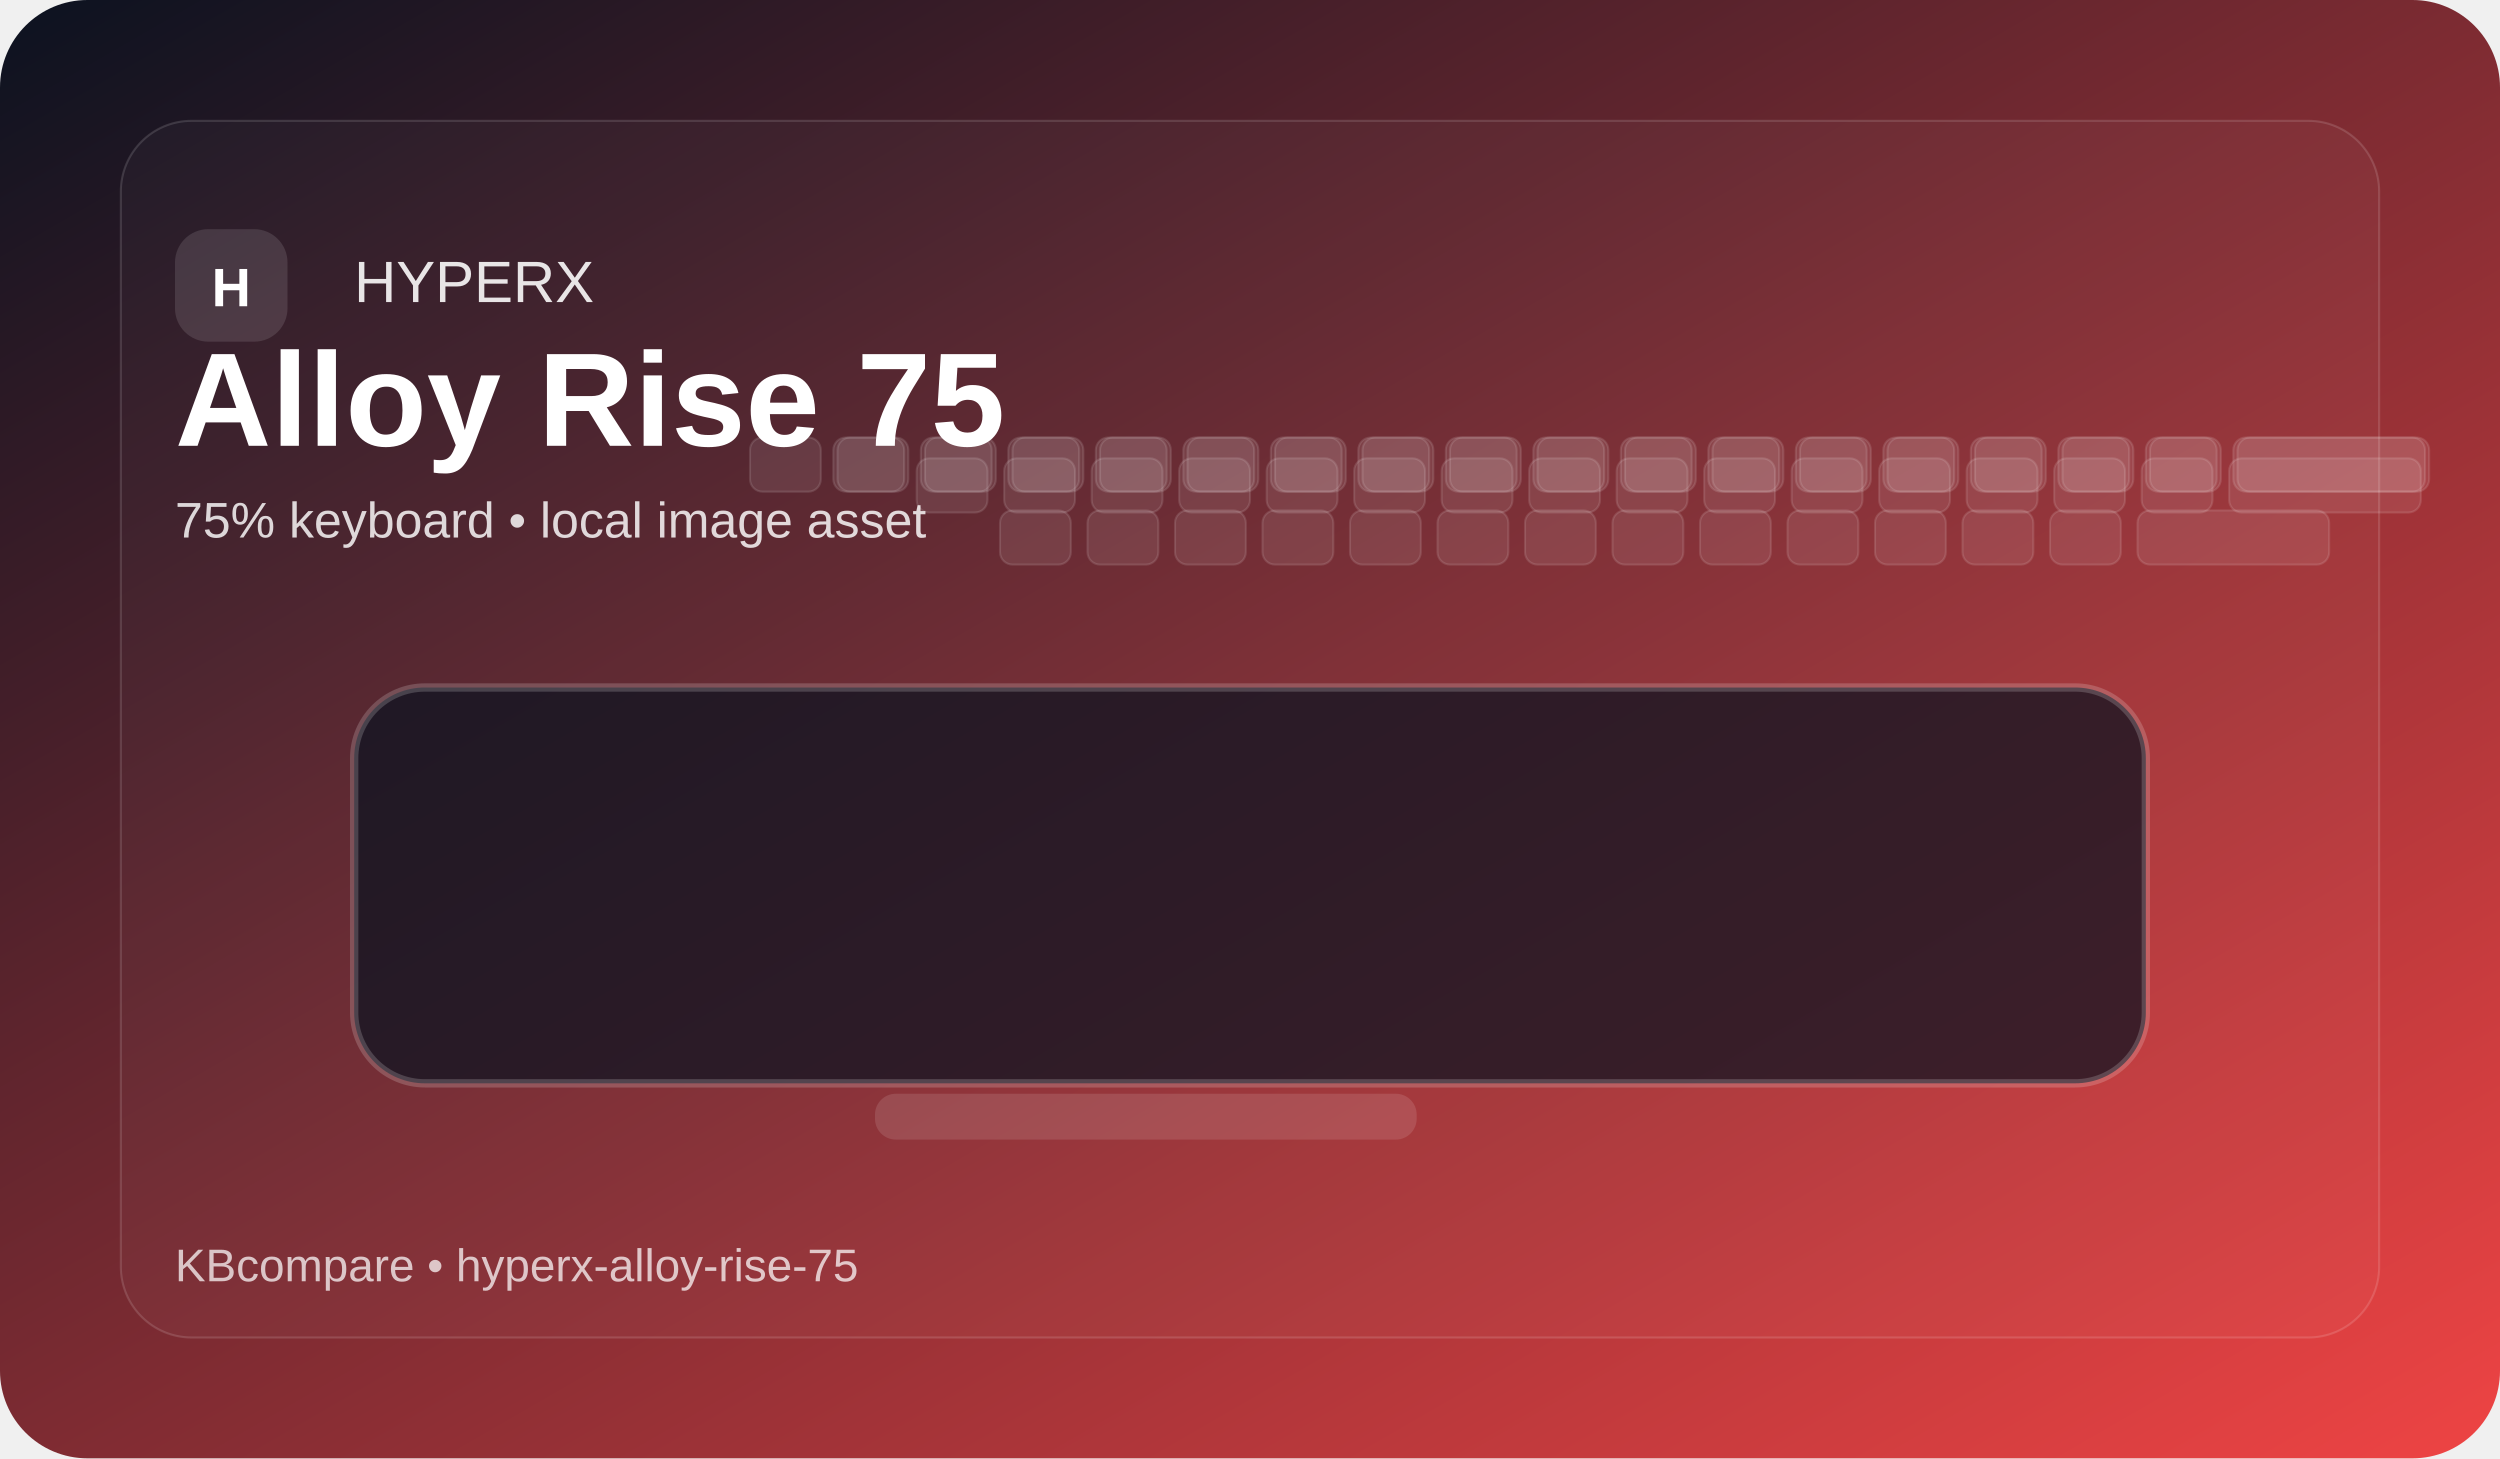
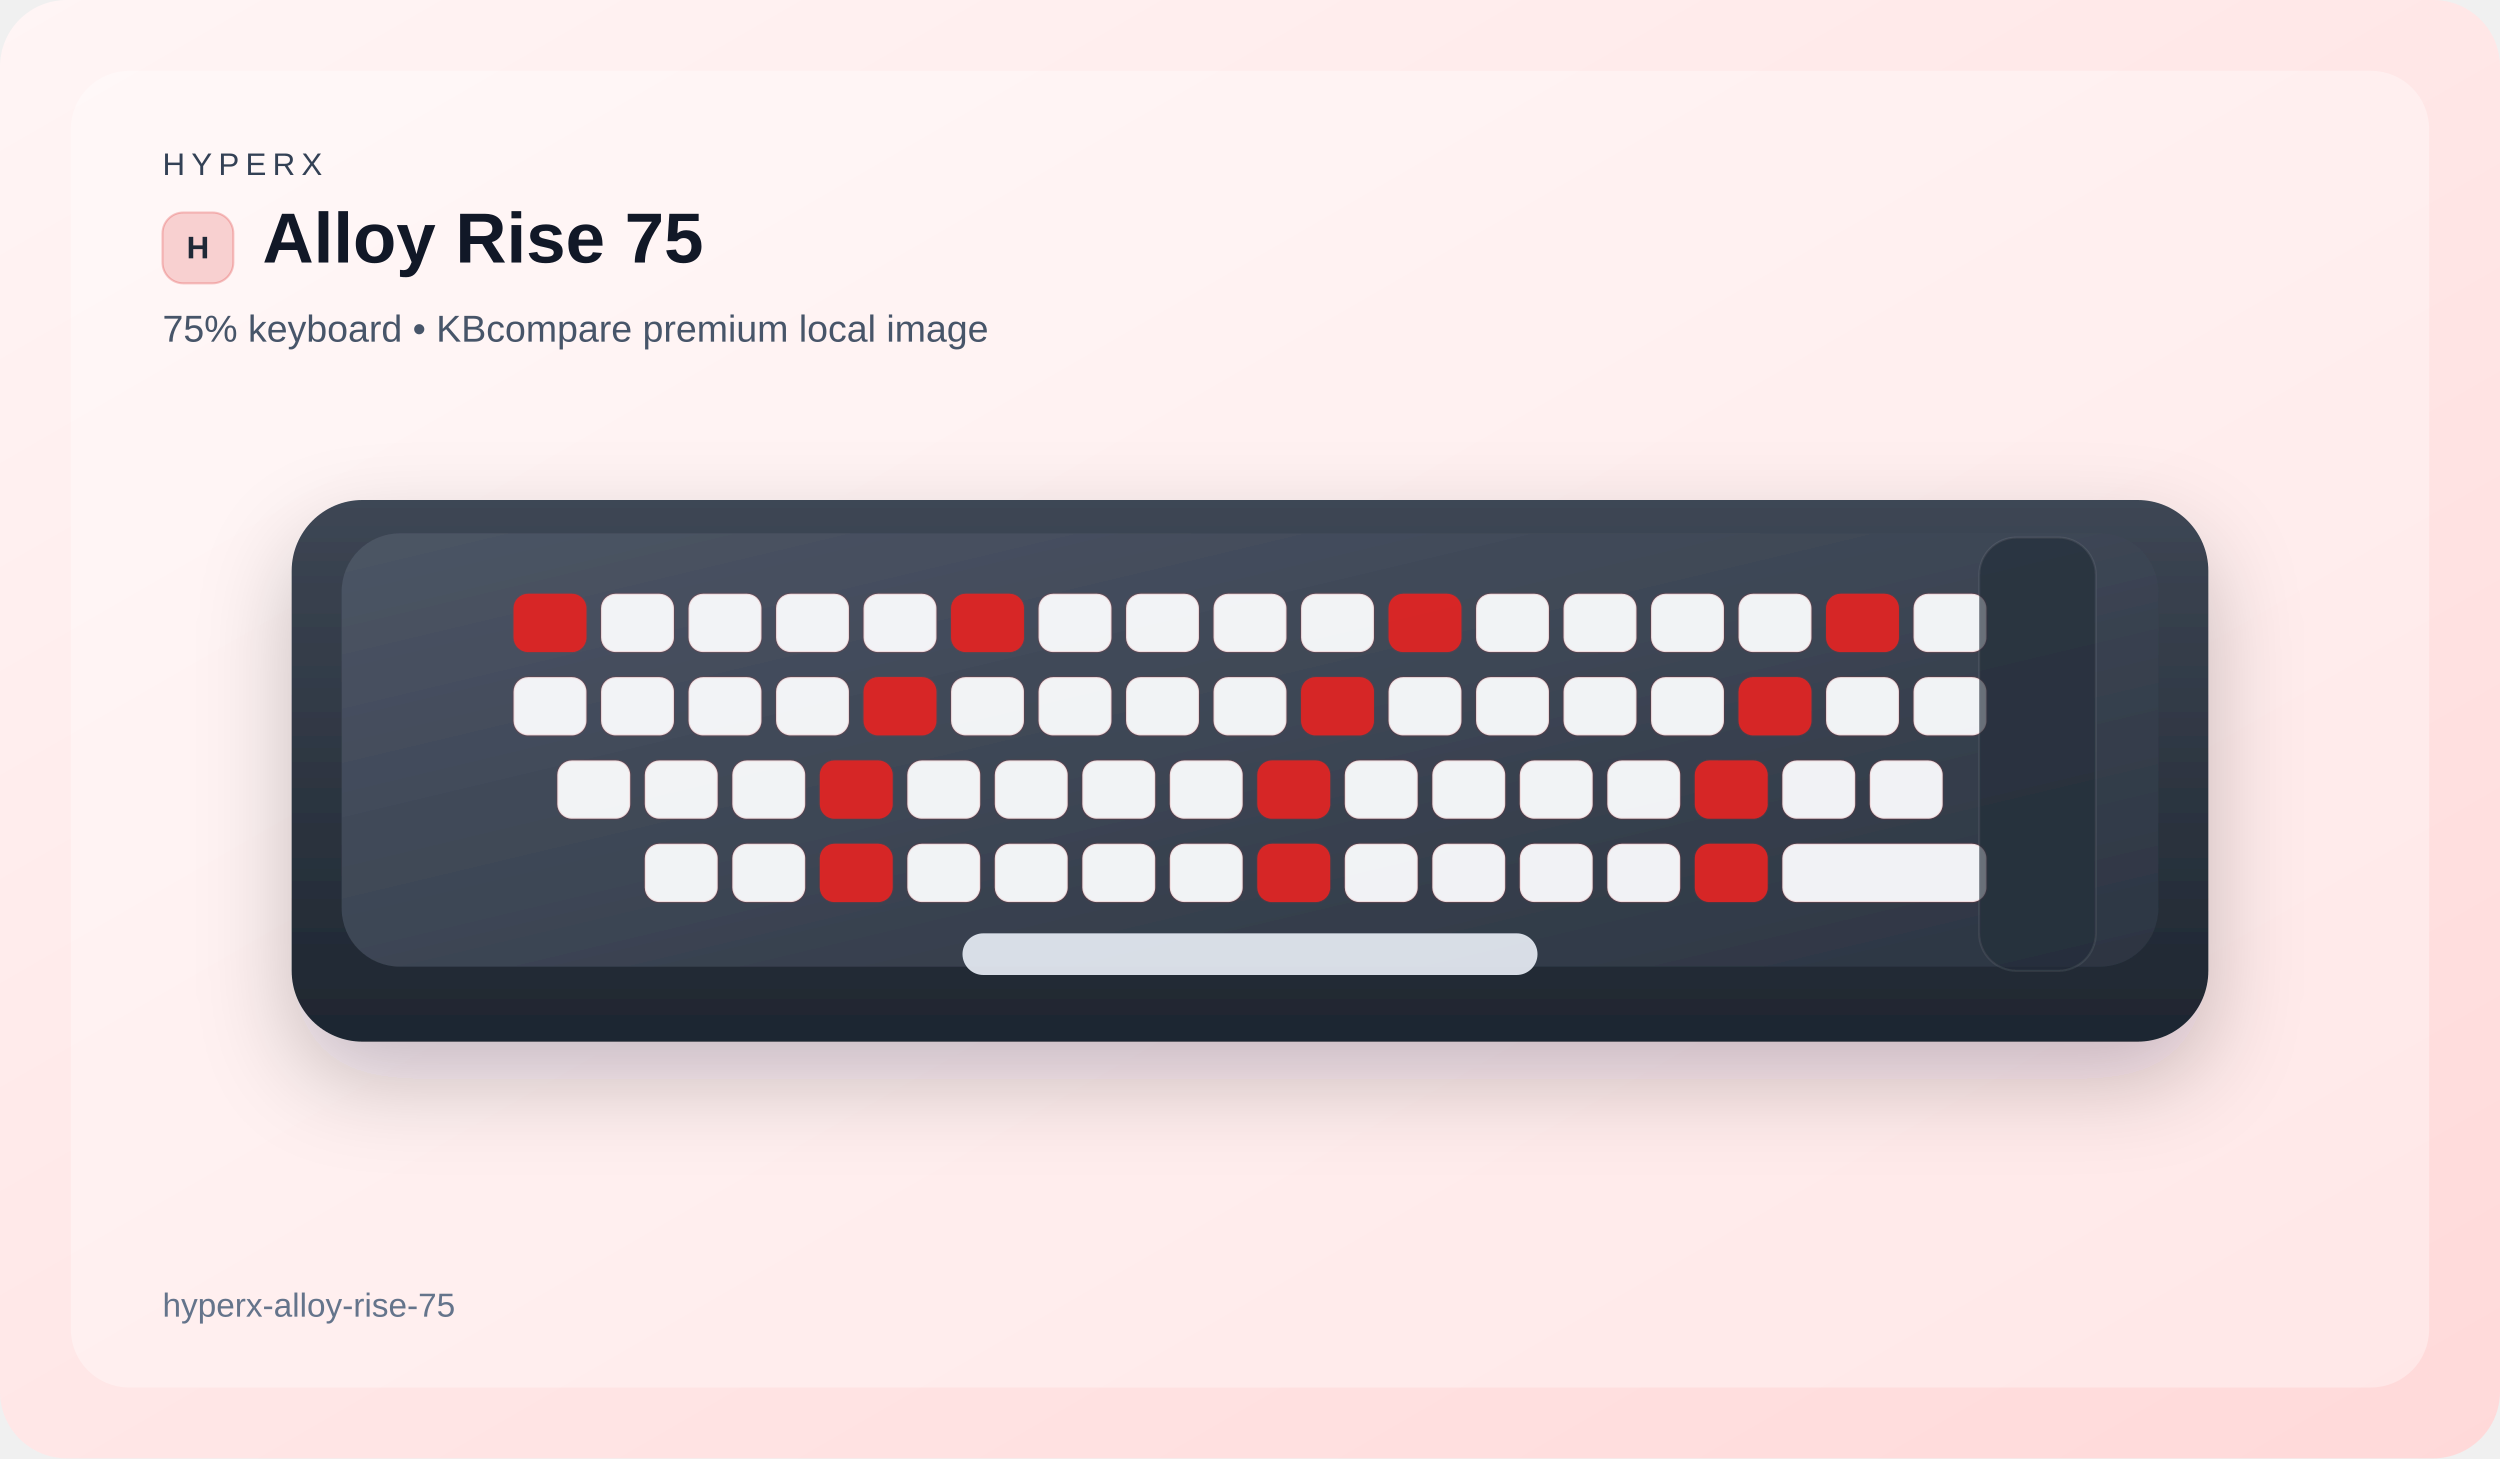
<svg xmlns="http://www.w3.org/2000/svg" width="1200" height="700" viewBox="0 0 1200 700">
  <defs>
-     <linearGradient id="g" x1="0" y1="0" x2="1" y2="1">
-       <stop offset="0%" stop-color="#0b1220" />
-       <stop offset="100%" stop-color="#ef4444" />
+     <linearGradient id="bg" x1="0" y1="0" x2="1" y2="1">
+       <stop offset="0%" stop-color="#fff5f5" />
+       <stop offset="100%" stop-color="#ffd9d9" />
    </linearGradient>
+     <linearGradient id="body" x1="0" y1="0" x2="0" y2="1">
+       <stop offset="0%" stop-color="#3d4654" />
+       <stop offset="100%" stop-color="#1e2630" />
+     </linearGradient>
+     <linearGradient id="plate" x1="0" y1="0" x2="1" y2="1">
+       <stop offset="0%" stop-color="#4c5565" />
+       <stop offset="100%" stop-color="#2c3542" />
+     </linearGradient>
+     <filter id="shadow" x="-20%" y="-20%" width="140%" height="160%">
+       <feDropShadow dx="0" dy="18" stdDeviation="22" flood-color="#0b1120" flood-opacity="0.22" />
+     </filter>
  </defs>
-   <rect width="1200" height="700" rx="42" fill="url(#g)" />
-   <rect x="58" y="58" width="1084" height="584" rx="34" fill="rgba(255,255,255,0.03)" stroke="rgba(255,255,255,0.14)" />
-   <rect x="84" y="110" width="54" height="54" rx="16" fill="white" fill-opacity="0.12" />
-   <text x="111" y="147" text-anchor="middle" font-size="26" font-family="Arial, sans-serif" font-weight="700" fill="white">H</text>
-   <text x="170" y="145" font-size="28" font-family="Arial, sans-serif" fill="white" opacity="0.88">HYPERX</text>
-   <text x="84" y="214" font-size="64" font-family="Arial, sans-serif" font-weight="700" fill="white">Alloy Rise 75</text>
-   <text x="84" y="258" font-size="24" font-family="Arial, sans-serif" fill="white" opacity="0.82">75% keyboard • local image asset</text>
-   <rect x="170" y="330" width="860" height="190" rx="34" fill="#0b1220" fill-opacity="0.72" stroke="rgba(255,255,255,0.18)" stroke-width="4" />
-   <rect x="360" y="210" width="34" height="26" rx="6" fill="white" fill-opacity="0.09" stroke="white" stroke-opacity="0.12" />
-   <rect x="402" y="210" width="34" height="26" rx="6" fill="white" fill-opacity="0.09" stroke="white" stroke-opacity="0.12" />
-   <rect x="444" y="210" width="34" height="26" rx="6" fill="white" fill-opacity="0.09" stroke="white" stroke-opacity="0.12" />
-   <rect x="486" y="210" width="34" height="26" rx="6" fill="white" fill-opacity="0.09" stroke="white" stroke-opacity="0.12" />
-   <rect x="528" y="210" width="34" height="26" rx="6" fill="white" fill-opacity="0.09" stroke="white" stroke-opacity="0.12" />
-   <rect x="570" y="210" width="34" height="26" rx="6" fill="white" fill-opacity="0.09" stroke="white" stroke-opacity="0.12" />
-   <rect x="612" y="210" width="34" height="26" rx="6" fill="white" fill-opacity="0.09" stroke="white" stroke-opacity="0.12" />
-   <rect x="654" y="210" width="34" height="26" rx="6" fill="white" fill-opacity="0.09" stroke="white" stroke-opacity="0.12" />
-   <rect x="696" y="210" width="34" height="26" rx="6" fill="white" fill-opacity="0.09" stroke="white" stroke-opacity="0.12" />
-   <rect x="738" y="210" width="34" height="26" rx="6" fill="white" fill-opacity="0.09" stroke="white" stroke-opacity="0.12" />
-   <rect x="780" y="210" width="34" height="26" rx="6" fill="white" fill-opacity="0.09" stroke="white" stroke-opacity="0.12" />
-   <rect x="822" y="210" width="34" height="26" rx="6" fill="white" fill-opacity="0.09" stroke="white" stroke-opacity="0.12" />
-   <rect x="864" y="210" width="34" height="26" rx="6" fill="white" fill-opacity="0.09" stroke="white" stroke-opacity="0.12" />
-   <rect x="906" y="210" width="34" height="26" rx="6" fill="white" fill-opacity="0.09" stroke="white" stroke-opacity="0.12" />
-   <rect x="948" y="210" width="34" height="26" rx="6" fill="white" fill-opacity="0.09" stroke="white" stroke-opacity="0.12" />
-   <rect x="990" y="210" width="34" height="26" rx="6" fill="white" fill-opacity="0.09" stroke="white" stroke-opacity="0.12" />
-   <rect x="1032" y="210" width="34" height="26" rx="6" fill="white" fill-opacity="0.09" stroke="white" stroke-opacity="0.12" />
-   <rect x="1074" y="210" width="92" height="26" rx="6" fill="white" fill-opacity="0.09" stroke="white" stroke-opacity="0.12" />
-   <rect x="400" y="210" width="34" height="26" rx="6" fill="white" fill-opacity="0.09" stroke="white" stroke-opacity="0.12" />
-   <rect x="442" y="210" width="34" height="26" rx="6" fill="white" fill-opacity="0.09" stroke="white" stroke-opacity="0.12" />
-   <rect x="484" y="210" width="34" height="26" rx="6" fill="white" fill-opacity="0.09" stroke="white" stroke-opacity="0.12" />
-   <rect x="526" y="210" width="34" height="26" rx="6" fill="white" fill-opacity="0.09" stroke="white" stroke-opacity="0.12" />
-   <rect x="568" y="210" width="34" height="26" rx="6" fill="white" fill-opacity="0.09" stroke="white" stroke-opacity="0.12" />
-   <rect x="610" y="210" width="34" height="26" rx="6" fill="white" fill-opacity="0.09" stroke="white" stroke-opacity="0.12" />
-   <rect x="652" y="210" width="34" height="26" rx="6" fill="white" fill-opacity="0.09" stroke="white" stroke-opacity="0.12" />
-   <rect x="694" y="210" width="34" height="26" rx="6" fill="white" fill-opacity="0.09" stroke="white" stroke-opacity="0.12" />
-   <rect x="736" y="210" width="34" height="26" rx="6" fill="white" fill-opacity="0.09" stroke="white" stroke-opacity="0.12" />
-   <rect x="778" y="210" width="34" height="26" rx="6" fill="white" fill-opacity="0.09" stroke="white" stroke-opacity="0.12" />
-   <rect x="820" y="210" width="34" height="26" rx="6" fill="white" fill-opacity="0.09" stroke="white" stroke-opacity="0.12" />
-   <rect x="862" y="210" width="34" height="26" rx="6" fill="white" fill-opacity="0.09" stroke="white" stroke-opacity="0.12" />
-   <rect x="904" y="210" width="34" height="26" rx="6" fill="white" fill-opacity="0.09" stroke="white" stroke-opacity="0.12" />
-   <rect x="946" y="210" width="34" height="26" rx="6" fill="white" fill-opacity="0.09" stroke="white" stroke-opacity="0.12" />
-   <rect x="988" y="210" width="34" height="26" rx="6" fill="white" fill-opacity="0.09" stroke="white" stroke-opacity="0.12" />
-   <rect x="1030" y="210" width="34" height="26" rx="6" fill="white" fill-opacity="0.09" stroke="white" stroke-opacity="0.12" />
-   <rect x="1072" y="210" width="92" height="26" rx="6" fill="white" fill-opacity="0.09" stroke="white" stroke-opacity="0.12" />
-   <rect x="440" y="220" width="34" height="26" rx="6" fill="white" fill-opacity="0.09" stroke="white" stroke-opacity="0.12" />
-   <rect x="482" y="220" width="34" height="26" rx="6" fill="white" fill-opacity="0.09" stroke="white" stroke-opacity="0.12" />
-   <rect x="524" y="220" width="34" height="26" rx="6" fill="white" fill-opacity="0.09" stroke="white" stroke-opacity="0.12" />
-   <rect x="566" y="220" width="34" height="26" rx="6" fill="white" fill-opacity="0.09" stroke="white" stroke-opacity="0.12" />
-   <rect x="608" y="220" width="34" height="26" rx="6" fill="white" fill-opacity="0.09" stroke="white" stroke-opacity="0.12" />
-   <rect x="650" y="220" width="34" height="26" rx="6" fill="white" fill-opacity="0.09" stroke="white" stroke-opacity="0.12" />
-   <rect x="692" y="220" width="34" height="26" rx="6" fill="white" fill-opacity="0.09" stroke="white" stroke-opacity="0.12" />
-   <rect x="734" y="220" width="34" height="26" rx="6" fill="white" fill-opacity="0.09" stroke="white" stroke-opacity="0.12" />
-   <rect x="776" y="220" width="34" height="26" rx="6" fill="white" fill-opacity="0.09" stroke="white" stroke-opacity="0.12" />
-   <rect x="818" y="220" width="34" height="26" rx="6" fill="white" fill-opacity="0.09" stroke="white" stroke-opacity="0.12" />
-   <rect x="860" y="220" width="34" height="26" rx="6" fill="white" fill-opacity="0.09" stroke="white" stroke-opacity="0.12" />
-   <rect x="902" y="220" width="34" height="26" rx="6" fill="white" fill-opacity="0.09" stroke="white" stroke-opacity="0.12" />
-   <rect x="944" y="220" width="34" height="26" rx="6" fill="white" fill-opacity="0.09" stroke="white" stroke-opacity="0.12" />
-   <rect x="986" y="220" width="34" height="26" rx="6" fill="white" fill-opacity="0.09" stroke="white" stroke-opacity="0.12" />
-   <rect x="1028" y="220" width="34" height="26" rx="6" fill="white" fill-opacity="0.09" stroke="white" stroke-opacity="0.12" />
-   <rect x="1070" y="220" width="92" height="26" rx="6" fill="white" fill-opacity="0.09" stroke="white" stroke-opacity="0.12" />
-   <rect x="480" y="245" width="34" height="26" rx="6" fill="white" fill-opacity="0.09" stroke="white" stroke-opacity="0.12" />
-   <rect x="522" y="245" width="34" height="26" rx="6" fill="white" fill-opacity="0.09" stroke="white" stroke-opacity="0.12" />
-   <rect x="564" y="245" width="34" height="26" rx="6" fill="white" fill-opacity="0.09" stroke="white" stroke-opacity="0.12" />
-   <rect x="606" y="245" width="34" height="26" rx="6" fill="white" fill-opacity="0.09" stroke="white" stroke-opacity="0.12" />
-   <rect x="648" y="245" width="34" height="26" rx="6" fill="white" fill-opacity="0.09" stroke="white" stroke-opacity="0.12" />
-   <rect x="690" y="245" width="34" height="26" rx="6" fill="white" fill-opacity="0.09" stroke="white" stroke-opacity="0.12" />
-   <rect x="732" y="245" width="34" height="26" rx="6" fill="white" fill-opacity="0.09" stroke="white" stroke-opacity="0.12" />
-   <rect x="774" y="245" width="34" height="26" rx="6" fill="white" fill-opacity="0.09" stroke="white" stroke-opacity="0.12" />
-   <rect x="816" y="245" width="34" height="26" rx="6" fill="white" fill-opacity="0.09" stroke="white" stroke-opacity="0.12" />
-   <rect x="858" y="245" width="34" height="26" rx="6" fill="white" fill-opacity="0.09" stroke="white" stroke-opacity="0.12" />
-   <rect x="900" y="245" width="34" height="26" rx="6" fill="white" fill-opacity="0.09" stroke="white" stroke-opacity="0.12" />
-   <rect x="942" y="245" width="34" height="26" rx="6" fill="white" fill-opacity="0.09" stroke="white" stroke-opacity="0.12" />
-   <rect x="984" y="245" width="34" height="26" rx="6" fill="white" fill-opacity="0.09" stroke="white" stroke-opacity="0.12" />
-   <rect x="1026" y="245" width="92" height="26" rx="6" fill="white" fill-opacity="0.09" stroke="white" stroke-opacity="0.12" />
-   <rect x="420" y="525" width="260" height="22" rx="10" fill="white" fill-opacity="0.12" />
-   <text x="84" y="615" font-size="22" font-family="Arial, sans-serif" fill="white" opacity="0.72">KBcompare • hyperx-alloy-rise-75</text>
+   <rect width="1200" height="700" rx="32" fill="url(#bg)" />
+   <rect x="34" y="34" width="1132" height="632" rx="28" fill="white" fill-opacity="0.35" />
+   <text x="78" y="84" font-size="15" font-family="Arial, sans-serif" fill="#334155" letter-spacing="3">HYPERX</text>
+   <rect x="78" y="102" width="34" height="34" rx="10" fill="#dc2626" fill-opacity="0.18" stroke="#dc2626" stroke-opacity="0.25" />
+   <text x="95" y="124" text-anchor="middle" font-size="15" font-family="Arial, sans-serif" font-weight="700" fill="#1f2937">H</text>
+   <text x="126" y="126" font-size="34" font-family="Arial, sans-serif" font-weight="700" fill="#111827">Alloy Rise 75</text>
+   <text x="78" y="164" font-size="18" font-family="Arial, sans-serif" fill="#475569">75% keyboard • KBcompare premium local image</text>
+   <g filter="url(#shadow)">
+     <rect x="140" y="240" width="920" height="260" rx="34" fill="url(#body)" />
+     <rect x="164" y="256" width="872" height="208" rx="28" fill="url(#plate)" />
+     <rect x="246.5" y="285" width="35.0" height="28" rx="7" fill="#dc2626" fill-opacity="0.96" stroke="#dc2626" stroke-opacity="0.12" />
+     <rect x="288.5" y="285" width="35.0" height="28" rx="7" fill="#f8fafc" fill-opacity="0.96" stroke="#dc2626" stroke-opacity="0.12" />
+     <rect x="330.5" y="285" width="35.0" height="28" rx="7" fill="#f8fafc" fill-opacity="0.96" stroke="#dc2626" stroke-opacity="0.12" />
+     <rect x="372.5" y="285" width="35.0" height="28" rx="7" fill="#f8fafc" fill-opacity="0.96" stroke="#dc2626" stroke-opacity="0.12" />
+     <rect x="414.5" y="285" width="35.0" height="28" rx="7" fill="#f8fafc" fill-opacity="0.96" stroke="#dc2626" stroke-opacity="0.12" />
+     <rect x="456.5" y="285" width="35.0" height="28" rx="7" fill="#dc2626" fill-opacity="0.96" stroke="#dc2626" stroke-opacity="0.12" />
+     <rect x="498.5" y="285" width="35.0" height="28" rx="7" fill="#f8fafc" fill-opacity="0.96" stroke="#dc2626" stroke-opacity="0.12" />
+     <rect x="540.5" y="285" width="35.0" height="28" rx="7" fill="#f8fafc" fill-opacity="0.96" stroke="#dc2626" stroke-opacity="0.12" />
+     <rect x="582.5" y="285" width="35.0" height="28" rx="7" fill="#f8fafc" fill-opacity="0.96" stroke="#dc2626" stroke-opacity="0.12" />
+     <rect x="624.5" y="285" width="35.0" height="28" rx="7" fill="#f8fafc" fill-opacity="0.96" stroke="#dc2626" stroke-opacity="0.12" />
+     <rect x="666.5" y="285" width="35.0" height="28" rx="7" fill="#dc2626" fill-opacity="0.96" stroke="#dc2626" stroke-opacity="0.12" />
+     <rect x="708.5" y="285" width="35.0" height="28" rx="7" fill="#f8fafc" fill-opacity="0.96" stroke="#dc2626" stroke-opacity="0.12" />
+     <rect x="750.5" y="285" width="35.0" height="28" rx="7" fill="#f8fafc" fill-opacity="0.96" stroke="#dc2626" stroke-opacity="0.12" />
+     <rect x="792.5" y="285" width="35.0" height="28" rx="7" fill="#f8fafc" fill-opacity="0.96" stroke="#dc2626" stroke-opacity="0.12" />
+     <rect x="834.5" y="285" width="35.0" height="28" rx="7" fill="#f8fafc" fill-opacity="0.96" stroke="#dc2626" stroke-opacity="0.12" />
+     <rect x="876.5" y="285" width="35.0" height="28" rx="7" fill="#dc2626" fill-opacity="0.96" stroke="#dc2626" stroke-opacity="0.12" />
+     <rect x="918.5" y="285" width="35.0" height="28" rx="7" fill="#f8fafc" fill-opacity="0.96" stroke="#dc2626" stroke-opacity="0.12" />
+     <rect x="246.5" y="325" width="35.0" height="28" rx="7" fill="#f8fafc" fill-opacity="0.96" stroke="#dc2626" stroke-opacity="0.12" />
+     <rect x="288.5" y="325" width="35.0" height="28" rx="7" fill="#f8fafc" fill-opacity="0.96" stroke="#dc2626" stroke-opacity="0.12" />
+     <rect x="330.5" y="325" width="35.0" height="28" rx="7" fill="#f8fafc" fill-opacity="0.96" stroke="#dc2626" stroke-opacity="0.12" />
+     <rect x="372.5" y="325" width="35.0" height="28" rx="7" fill="#f8fafc" fill-opacity="0.96" stroke="#dc2626" stroke-opacity="0.12" />
+     <rect x="414.5" y="325" width="35.0" height="28" rx="7" fill="#dc2626" fill-opacity="0.96" stroke="#dc2626" stroke-opacity="0.12" />
+     <rect x="456.5" y="325" width="35.0" height="28" rx="7" fill="#f8fafc" fill-opacity="0.96" stroke="#dc2626" stroke-opacity="0.12" />
+     <rect x="498.5" y="325" width="35.0" height="28" rx="7" fill="#f8fafc" fill-opacity="0.96" stroke="#dc2626" stroke-opacity="0.12" />
+     <rect x="540.5" y="325" width="35.0" height="28" rx="7" fill="#f8fafc" fill-opacity="0.96" stroke="#dc2626" stroke-opacity="0.12" />
+     <rect x="582.5" y="325" width="35.0" height="28" rx="7" fill="#f8fafc" fill-opacity="0.96" stroke="#dc2626" stroke-opacity="0.12" />
+     <rect x="624.5" y="325" width="35.0" height="28" rx="7" fill="#dc2626" fill-opacity="0.96" stroke="#dc2626" stroke-opacity="0.12" />
+     <rect x="666.5" y="325" width="35.0" height="28" rx="7" fill="#f8fafc" fill-opacity="0.96" stroke="#dc2626" stroke-opacity="0.12" />
+     <rect x="708.5" y="325" width="35.0" height="28" rx="7" fill="#f8fafc" fill-opacity="0.96" stroke="#dc2626" stroke-opacity="0.12" />
+     <rect x="750.5" y="325" width="35.0" height="28" rx="7" fill="#f8fafc" fill-opacity="0.96" stroke="#dc2626" stroke-opacity="0.12" />
+     <rect x="792.5" y="325" width="35.0" height="28" rx="7" fill="#f8fafc" fill-opacity="0.96" stroke="#dc2626" stroke-opacity="0.12" />
+     <rect x="834.5" y="325" width="35.0" height="28" rx="7" fill="#dc2626" fill-opacity="0.96" stroke="#dc2626" stroke-opacity="0.12" />
+     <rect x="876.5" y="325" width="35.0" height="28" rx="7" fill="#f8fafc" fill-opacity="0.96" stroke="#dc2626" stroke-opacity="0.12" />
+     <rect x="918.5" y="325" width="35.0" height="28" rx="7" fill="#f8fafc" fill-opacity="0.96" stroke="#dc2626" stroke-opacity="0.12" />
+     <rect x="267.5" y="365" width="35.0" height="28" rx="7" fill="#f8fafc" fill-opacity="0.96" stroke="#dc2626" stroke-opacity="0.12" />
+     <rect x="309.5" y="365" width="35.0" height="28" rx="7" fill="#f8fafc" fill-opacity="0.96" stroke="#dc2626" stroke-opacity="0.12" />
+     <rect x="351.5" y="365" width="35.0" height="28" rx="7" fill="#f8fafc" fill-opacity="0.96" stroke="#dc2626" stroke-opacity="0.12" />
+     <rect x="393.5" y="365" width="35.0" height="28" rx="7" fill="#dc2626" fill-opacity="0.96" stroke="#dc2626" stroke-opacity="0.12" />
+     <rect x="435.5" y="365" width="35.0" height="28" rx="7" fill="#f8fafc" fill-opacity="0.96" stroke="#dc2626" stroke-opacity="0.12" />
+     <rect x="477.5" y="365" width="35.0" height="28" rx="7" fill="#f8fafc" fill-opacity="0.96" stroke="#dc2626" stroke-opacity="0.12" />
+     <rect x="519.5" y="365" width="35.0" height="28" rx="7" fill="#f8fafc" fill-opacity="0.96" stroke="#dc2626" stroke-opacity="0.12" />
+     <rect x="561.5" y="365" width="35.0" height="28" rx="7" fill="#f8fafc" fill-opacity="0.96" stroke="#dc2626" stroke-opacity="0.12" />
+     <rect x="603.5" y="365" width="35.0" height="28" rx="7" fill="#dc2626" fill-opacity="0.96" stroke="#dc2626" stroke-opacity="0.12" />
+     <rect x="645.5" y="365" width="35.0" height="28" rx="7" fill="#f8fafc" fill-opacity="0.96" stroke="#dc2626" stroke-opacity="0.12" />
+     <rect x="687.5" y="365" width="35.0" height="28" rx="7" fill="#f8fafc" fill-opacity="0.96" stroke="#dc2626" stroke-opacity="0.12" />
+     <rect x="729.5" y="365" width="35.0" height="28" rx="7" fill="#f8fafc" fill-opacity="0.96" stroke="#dc2626" stroke-opacity="0.12" />
+     <rect x="771.5" y="365" width="35.0" height="28" rx="7" fill="#f8fafc" fill-opacity="0.96" stroke="#dc2626" stroke-opacity="0.12" />
+     <rect x="813.5" y="365" width="35.0" height="28" rx="7" fill="#dc2626" fill-opacity="0.96" stroke="#dc2626" stroke-opacity="0.12" />
+     <rect x="855.5" y="365" width="35.0" height="28" rx="7" fill="#f8fafc" fill-opacity="0.96" stroke="#dc2626" stroke-opacity="0.12" />
+     <rect x="897.5" y="365" width="35.0" height="28" rx="7" fill="#f8fafc" fill-opacity="0.96" stroke="#dc2626" stroke-opacity="0.12" />
+     <rect x="309.5" y="405" width="35.0" height="28" rx="7" fill="#f8fafc" fill-opacity="0.96" stroke="#dc2626" stroke-opacity="0.12" />
+     <rect x="351.5" y="405" width="35.0" height="28" rx="7" fill="#f8fafc" fill-opacity="0.96" stroke="#dc2626" stroke-opacity="0.12" />
+     <rect x="393.5" y="405" width="35.0" height="28" rx="7" fill="#dc2626" fill-opacity="0.96" stroke="#dc2626" stroke-opacity="0.12" />
+     <rect x="435.5" y="405" width="35.0" height="28" rx="7" fill="#f8fafc" fill-opacity="0.96" stroke="#dc2626" stroke-opacity="0.12" />
+     <rect x="477.5" y="405" width="35.0" height="28" rx="7" fill="#f8fafc" fill-opacity="0.96" stroke="#dc2626" stroke-opacity="0.12" />
+     <rect x="519.5" y="405" width="35.0" height="28" rx="7" fill="#f8fafc" fill-opacity="0.96" stroke="#dc2626" stroke-opacity="0.12" />
+     <rect x="561.5" y="405" width="35.0" height="28" rx="7" fill="#f8fafc" fill-opacity="0.96" stroke="#dc2626" stroke-opacity="0.12" />
+     <rect x="603.5" y="405" width="35.0" height="28" rx="7" fill="#dc2626" fill-opacity="0.96" stroke="#dc2626" stroke-opacity="0.12" />
+     <rect x="645.5" y="405" width="35.0" height="28" rx="7" fill="#f8fafc" fill-opacity="0.96" stroke="#dc2626" stroke-opacity="0.12" />
+     <rect x="687.5" y="405" width="35.0" height="28" rx="7" fill="#f8fafc" fill-opacity="0.96" stroke="#dc2626" stroke-opacity="0.12" />
+     <rect x="729.5" y="405" width="35.0" height="28" rx="7" fill="#f8fafc" fill-opacity="0.96" stroke="#dc2626" stroke-opacity="0.12" />
+     <rect x="771.5" y="405" width="35.0" height="28" rx="7" fill="#f8fafc" fill-opacity="0.96" stroke="#dc2626" stroke-opacity="0.12" />
+     <rect x="813.5" y="405" width="35.0" height="28" rx="7" fill="#dc2626" fill-opacity="0.96" stroke="#dc2626" stroke-opacity="0.12" />
+     <rect x="855.5" y="405" width="98.0" height="28" rx="7" fill="#f8fafc" fill-opacity="0.96" stroke="#dc2626" stroke-opacity="0.12" />
+     <rect x="462.0" y="448" width="276.0" height="20" rx="10" fill="#e2e8f0" fill-opacity="0.94" />
+     <rect x="950.0" y="258" width="56" height="208" rx="18" fill="#232c38" fill-opacity="0.66" stroke="white" stroke-opacity="0.08" />
+   </g>
+   <text x="78" y="632" font-size="16" font-family="Arial, sans-serif" fill="#64748b">hyperx-alloy-rise-75</text>
</svg>
